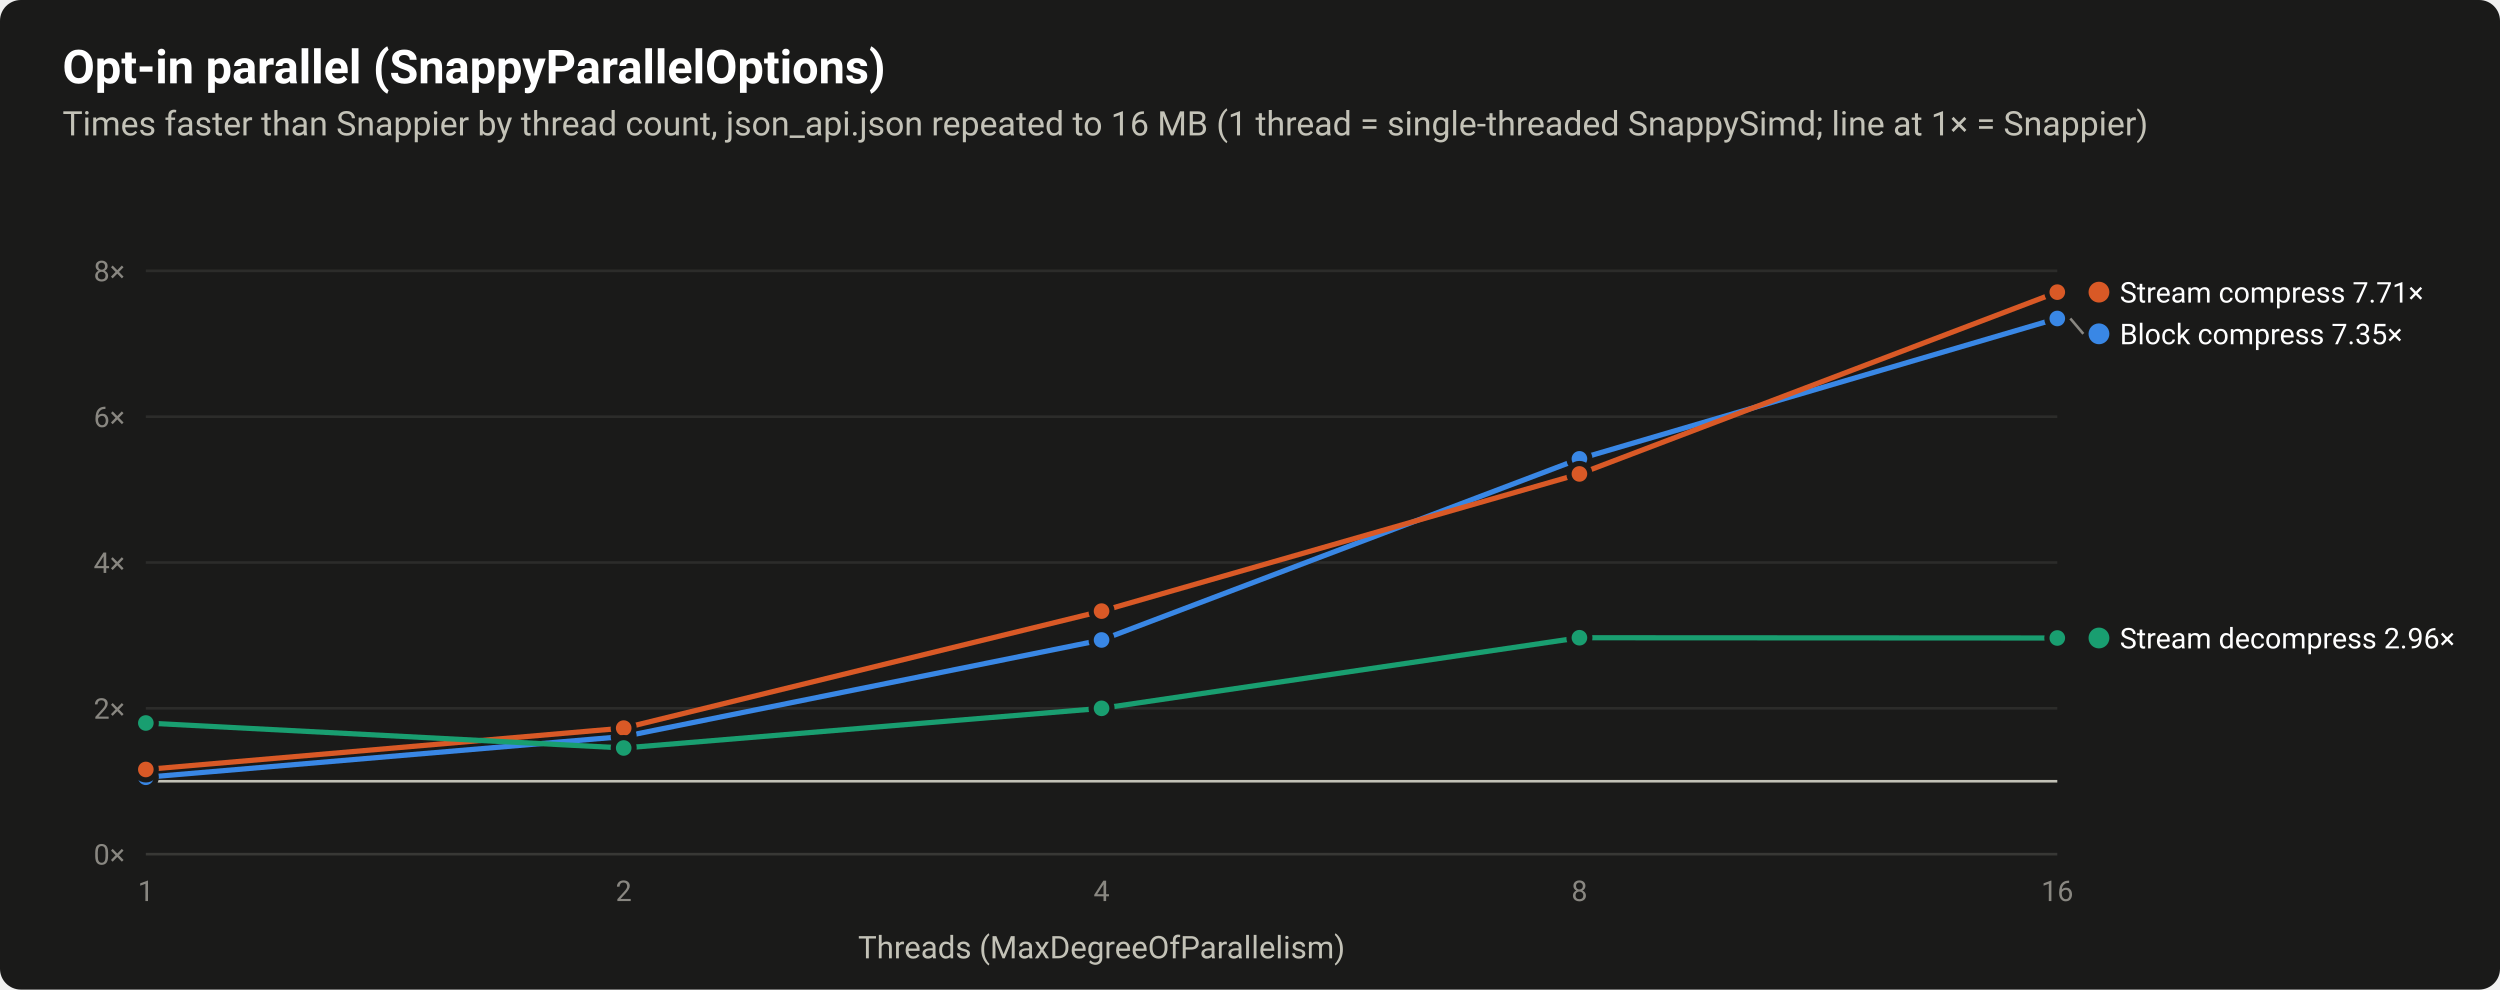
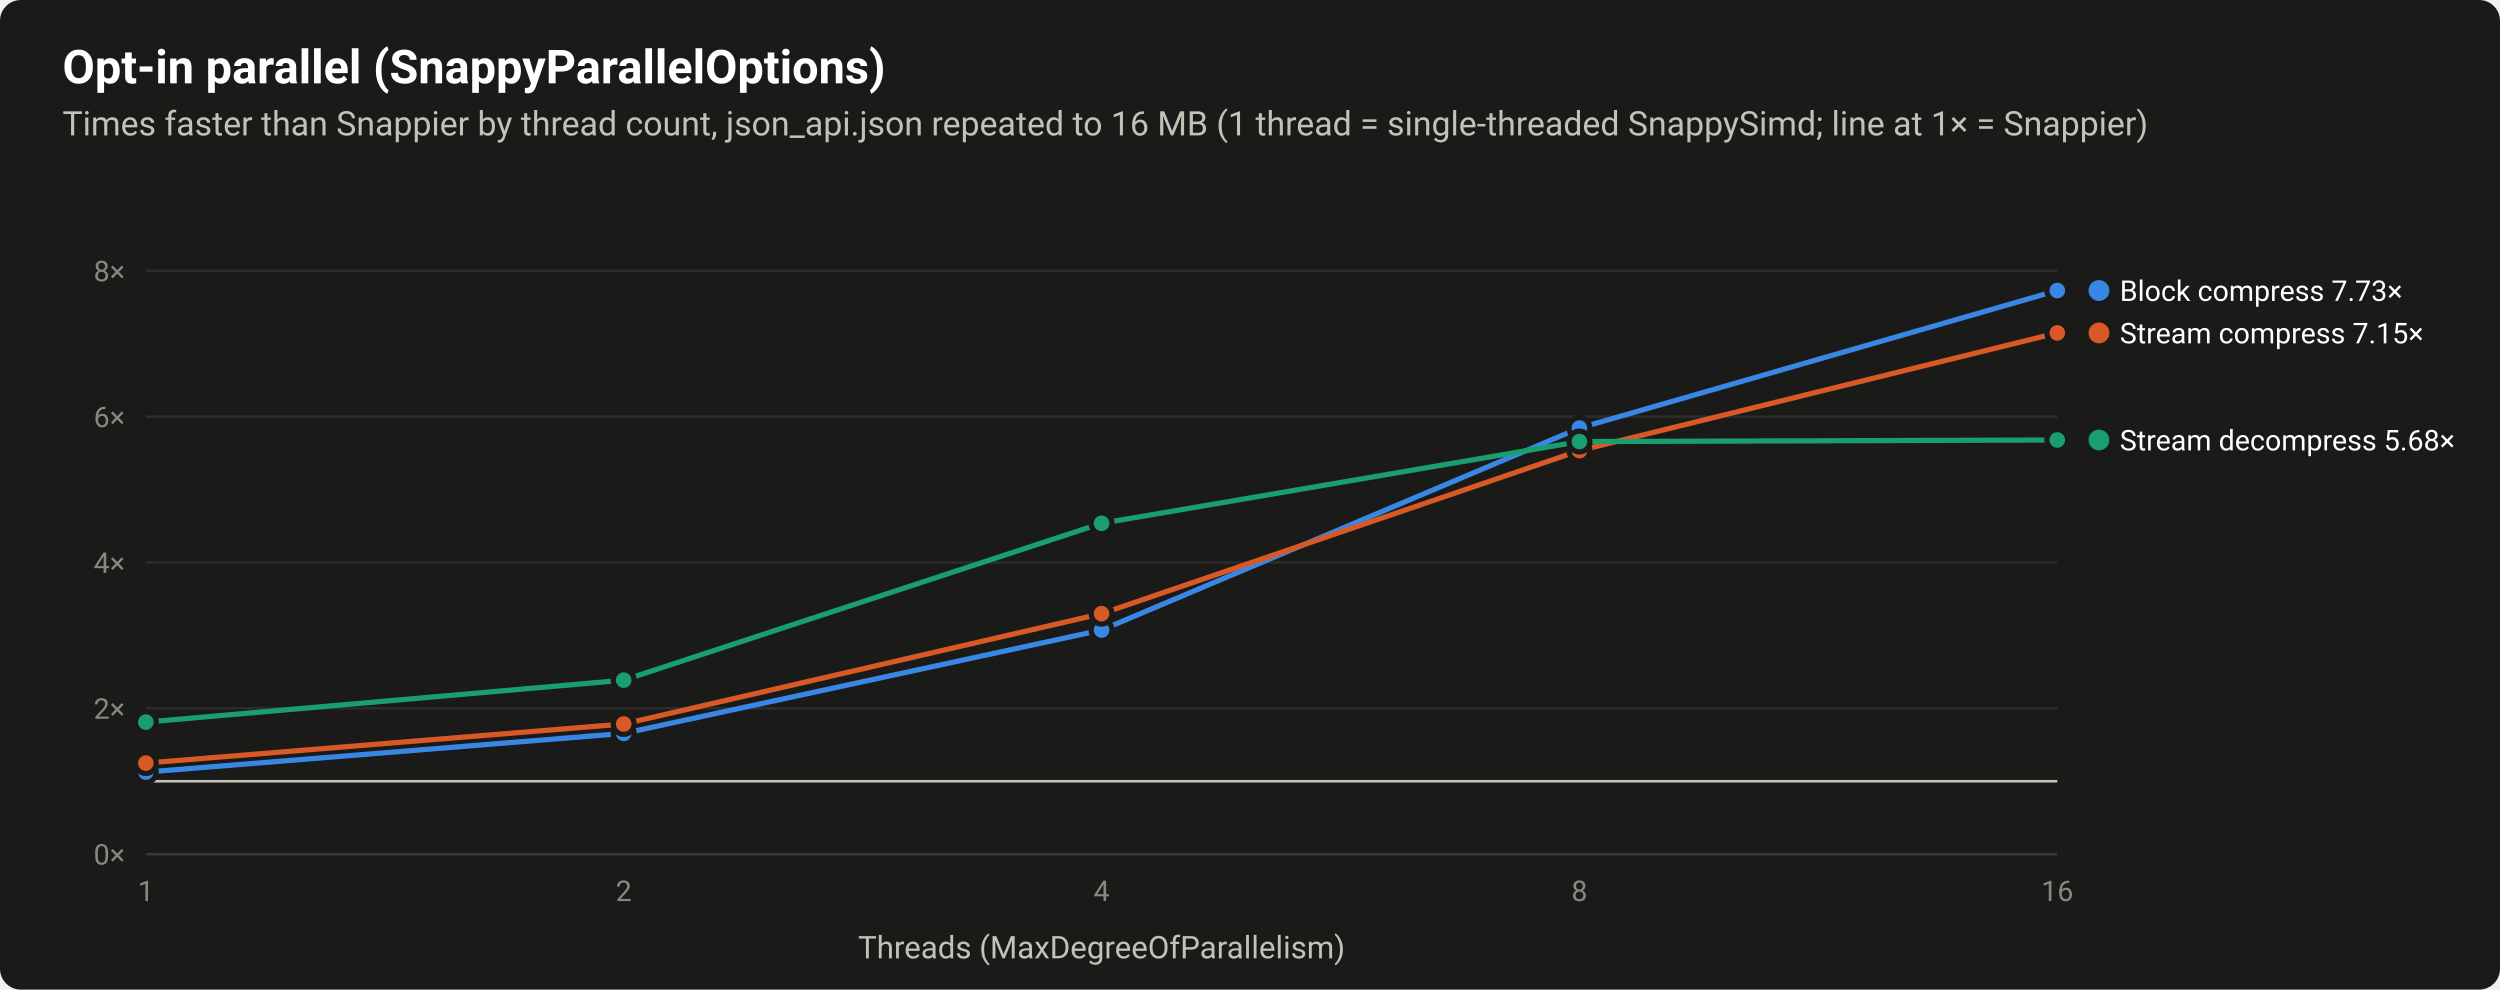
<svg xmlns="http://www.w3.org/2000/svg" width="960" height="380" viewBox="0 0 960 380" role="img" aria-labelledby="t d" font-family="system-ui, -apple-system, 'Segoe UI', Roboto, Helvetica, Arial, sans-serif">
  <rect width="960" height="380" rx="8" fill="#1a1a19" />
  <text x="24" y="32" font-size="18" fill="#ffffff" font-weight="600">Opt-in parallel (SnappyParallelOptions)</text>
  <text x="24" y="52" font-size="13" fill="#c3c2b7">Times faster than Snappier by thread count, json_api.json repeated to 16 MB (1 thread = single-threaded SnappySimd; line at 1× = Snappier)</text>
  <line x1="56" y1="328" x2="790" y2="328" stroke="#383835" stroke-width="1" />
  <text x="48" y="332" font-size="11" fill="#898781" text-anchor="end">0×</text>
  <line x1="56" y1="272" x2="790" y2="272" stroke="#2c2c2a" stroke-width="1" />
  <text x="48" y="276" font-size="11" fill="#898781" text-anchor="end">2×</text>
  <line x1="56" y1="216" x2="790" y2="216" stroke="#2c2c2a" stroke-width="1" />
  <text x="48" y="220" font-size="11" fill="#898781" text-anchor="end">4×</text>
  <line x1="56" y1="160" x2="790" y2="160" stroke="#2c2c2a" stroke-width="1" />
  <text x="48" y="164" font-size="11" fill="#898781" text-anchor="end">6×</text>
  <line x1="56" y1="104" x2="790" y2="104" stroke="#2c2c2a" stroke-width="1" />
  <text x="48" y="108" font-size="11" fill="#898781" text-anchor="end">8×</text>
  <line x1="56" y1="300" x2="790" y2="300" stroke="#c3c2b7" stroke-width="1" />
  <text x="56" y="346" font-size="11" fill="#898781" text-anchor="middle">1</text>
  <text x="239.5" y="346" font-size="11" fill="#898781" text-anchor="middle">2</text>
  <text x="423" y="346" font-size="11" fill="#898781" text-anchor="middle">4</text>
  <text x="606.5" y="346" font-size="11" fill="#898781" text-anchor="middle">8</text>
  <text x="790" y="346" font-size="11" fill="#898781" text-anchor="middle">16</text>
  <text x="423" y="368" font-size="12" fill="#c3c2b7" text-anchor="middle">Threads (MaxDegreeOfParallelism)</text>
-   <polyline points="56,298.471 239.5,282.819 423,245.749 606.5,176.197 790,122.301" fill="none" stroke="#3987e5" stroke-width="2" stroke-linejoin="round" stroke-linecap="round" />
-   <circle cx="56" cy="298.471" r="4" fill="#3987e5" stroke="#1a1a19" stroke-width="2" />
-   <circle cx="239.5" cy="282.819" r="4" fill="#3987e5" stroke="#1a1a19" stroke-width="2" />
-   <circle cx="423" cy="245.749" r="4" fill="#3987e5" stroke="#1a1a19" stroke-width="2" />
-   <circle cx="606.5" cy="176.197" r="4" fill="#3987e5" stroke="#1a1a19" stroke-width="2" />
-   <circle cx="790" cy="122.301" r="4" fill="#3987e5" stroke="#1a1a19" stroke-width="2" />
-   <polyline points="56,295.481 239.5,279.591 423,234.665 606.5,181.986 790,112.186" fill="none" stroke="#d95926" stroke-width="2" stroke-linejoin="round" stroke-linecap="round" />
-   <circle cx="56" cy="295.481" r="4" fill="#d95926" stroke="#1a1a19" stroke-width="2" />
-   <circle cx="239.5" cy="279.591" r="4" fill="#d95926" stroke="#1a1a19" stroke-width="2" />
-   <circle cx="423" cy="234.665" r="4" fill="#d95926" stroke="#1a1a19" stroke-width="2" />
-   <circle cx="606.5" cy="181.986" r="4" fill="#d95926" stroke="#1a1a19" stroke-width="2" />
-   <circle cx="790" cy="112.186" r="4" fill="#d95926" stroke="#1a1a19" stroke-width="2" />
-   <polyline points="56,277.631 239.5,287.223 423,272 606.5,244.889 790,244.989" fill="none" stroke="#199e70" stroke-width="2" stroke-linejoin="round" stroke-linecap="round" />
-   <circle cx="56" cy="277.631" r="4" fill="#199e70" stroke="#1a1a19" stroke-width="2" />
-   <circle cx="239.5" cy="287.223" r="4" fill="#199e70" stroke="#1a1a19" stroke-width="2" />
-   <circle cx="423" cy="272" r="4" fill="#199e70" stroke="#1a1a19" stroke-width="2" />
-   <circle cx="606.5" cy="244.889" r="4" fill="#199e70" stroke="#1a1a19" stroke-width="2" />
-   <circle cx="790" cy="244.989" r="4" fill="#199e70" stroke="#1a1a19" stroke-width="2" />
-   <circle cx="806" cy="112.186" r="4" fill="#d95926" />
-   <text x="814" y="116.186" font-size="11" fill="#ffffff">Stream compress 7.71×</text>
-   <line x1="795" y1="122.301" x2="800" y2="128.186" stroke="#898781" stroke-width="1" />
-   <circle cx="806" cy="128.186" r="4" fill="#3987e5" />
-   <text x="814" y="132.186" font-size="11" fill="#ffffff">Block compress 7.35×</text>
-   <circle cx="806" cy="244.989" r="4" fill="#199e70" />
-   <text x="814" y="248.989" font-size="11" fill="#ffffff">Stream decompress 2.96×</text>
+   <polyline points="56,296.488 239.5,281.616 423,241.941 606.5,164.369 790,111.562" fill="none" stroke="#3987e5" stroke-width="2" stroke-linejoin="round" stroke-linecap="round" />
+   <circle cx="56" cy="296.488" r="4" fill="#3987e5" stroke="#1a1a19" stroke-width="2" />
+   <circle cx="239.5" cy="281.616" r="4" fill="#3987e5" stroke="#1a1a19" stroke-width="2" />
+   <circle cx="423" cy="241.941" r="4" fill="#3987e5" stroke="#1a1a19" stroke-width="2" />
+   <circle cx="606.5" cy="164.369" r="4" fill="#3987e5" stroke="#1a1a19" stroke-width="2" />
+   <circle cx="790" cy="111.562" r="4" fill="#3987e5" stroke="#1a1a19" stroke-width="2" />
+   <polyline points="56,293.02 239.5,278.009 423,235.647 606.5,173.03 790,127.843" fill="none" stroke="#d95926" stroke-width="2" stroke-linejoin="round" stroke-linecap="round" />
+   <circle cx="56" cy="293.02" r="4" fill="#d95926" stroke="#1a1a19" stroke-width="2" />
+   <circle cx="239.5" cy="278.009" r="4" fill="#d95926" stroke="#1a1a19" stroke-width="2" />
+   <circle cx="423" cy="235.647" r="4" fill="#d95926" stroke="#1a1a19" stroke-width="2" />
+   <circle cx="606.5" cy="173.03" r="4" fill="#d95926" stroke="#1a1a19" stroke-width="2" />
+   <circle cx="790" cy="127.843" r="4" fill="#d95926" stroke="#1a1a19" stroke-width="2" />
+   <polyline points="56,277.287 239.5,261.182 423,200.939 606.5,169.561 790,168.955" fill="none" stroke="#199e70" stroke-width="2" stroke-linejoin="round" stroke-linecap="round" />
+   <circle cx="56" cy="277.287" r="4" fill="#199e70" stroke="#1a1a19" stroke-width="2" />
+   <circle cx="239.5" cy="261.182" r="4" fill="#199e70" stroke="#1a1a19" stroke-width="2" />
+   <circle cx="423" cy="200.939" r="4" fill="#199e70" stroke="#1a1a19" stroke-width="2" />
+   <circle cx="606.5" cy="169.561" r="4" fill="#199e70" stroke="#1a1a19" stroke-width="2" />
+   <circle cx="790" cy="168.955" r="4" fill="#199e70" stroke="#1a1a19" stroke-width="2" />
+   <circle cx="806" cy="111.562" r="4" fill="#3987e5" />
+   <text x="814" y="115.562" font-size="11" fill="#ffffff">Block compress 7.73×</text>
+   <circle cx="806" cy="127.843" r="4" fill="#d95926" />
+   <text x="814" y="131.843" font-size="11" fill="#ffffff">Stream compress 7.15×</text>
+   <circle cx="806" cy="168.955" r="4" fill="#199e70" />
+   <text x="814" y="172.955" font-size="11" fill="#ffffff">Stream decompress 5.68×</text>
</svg>
